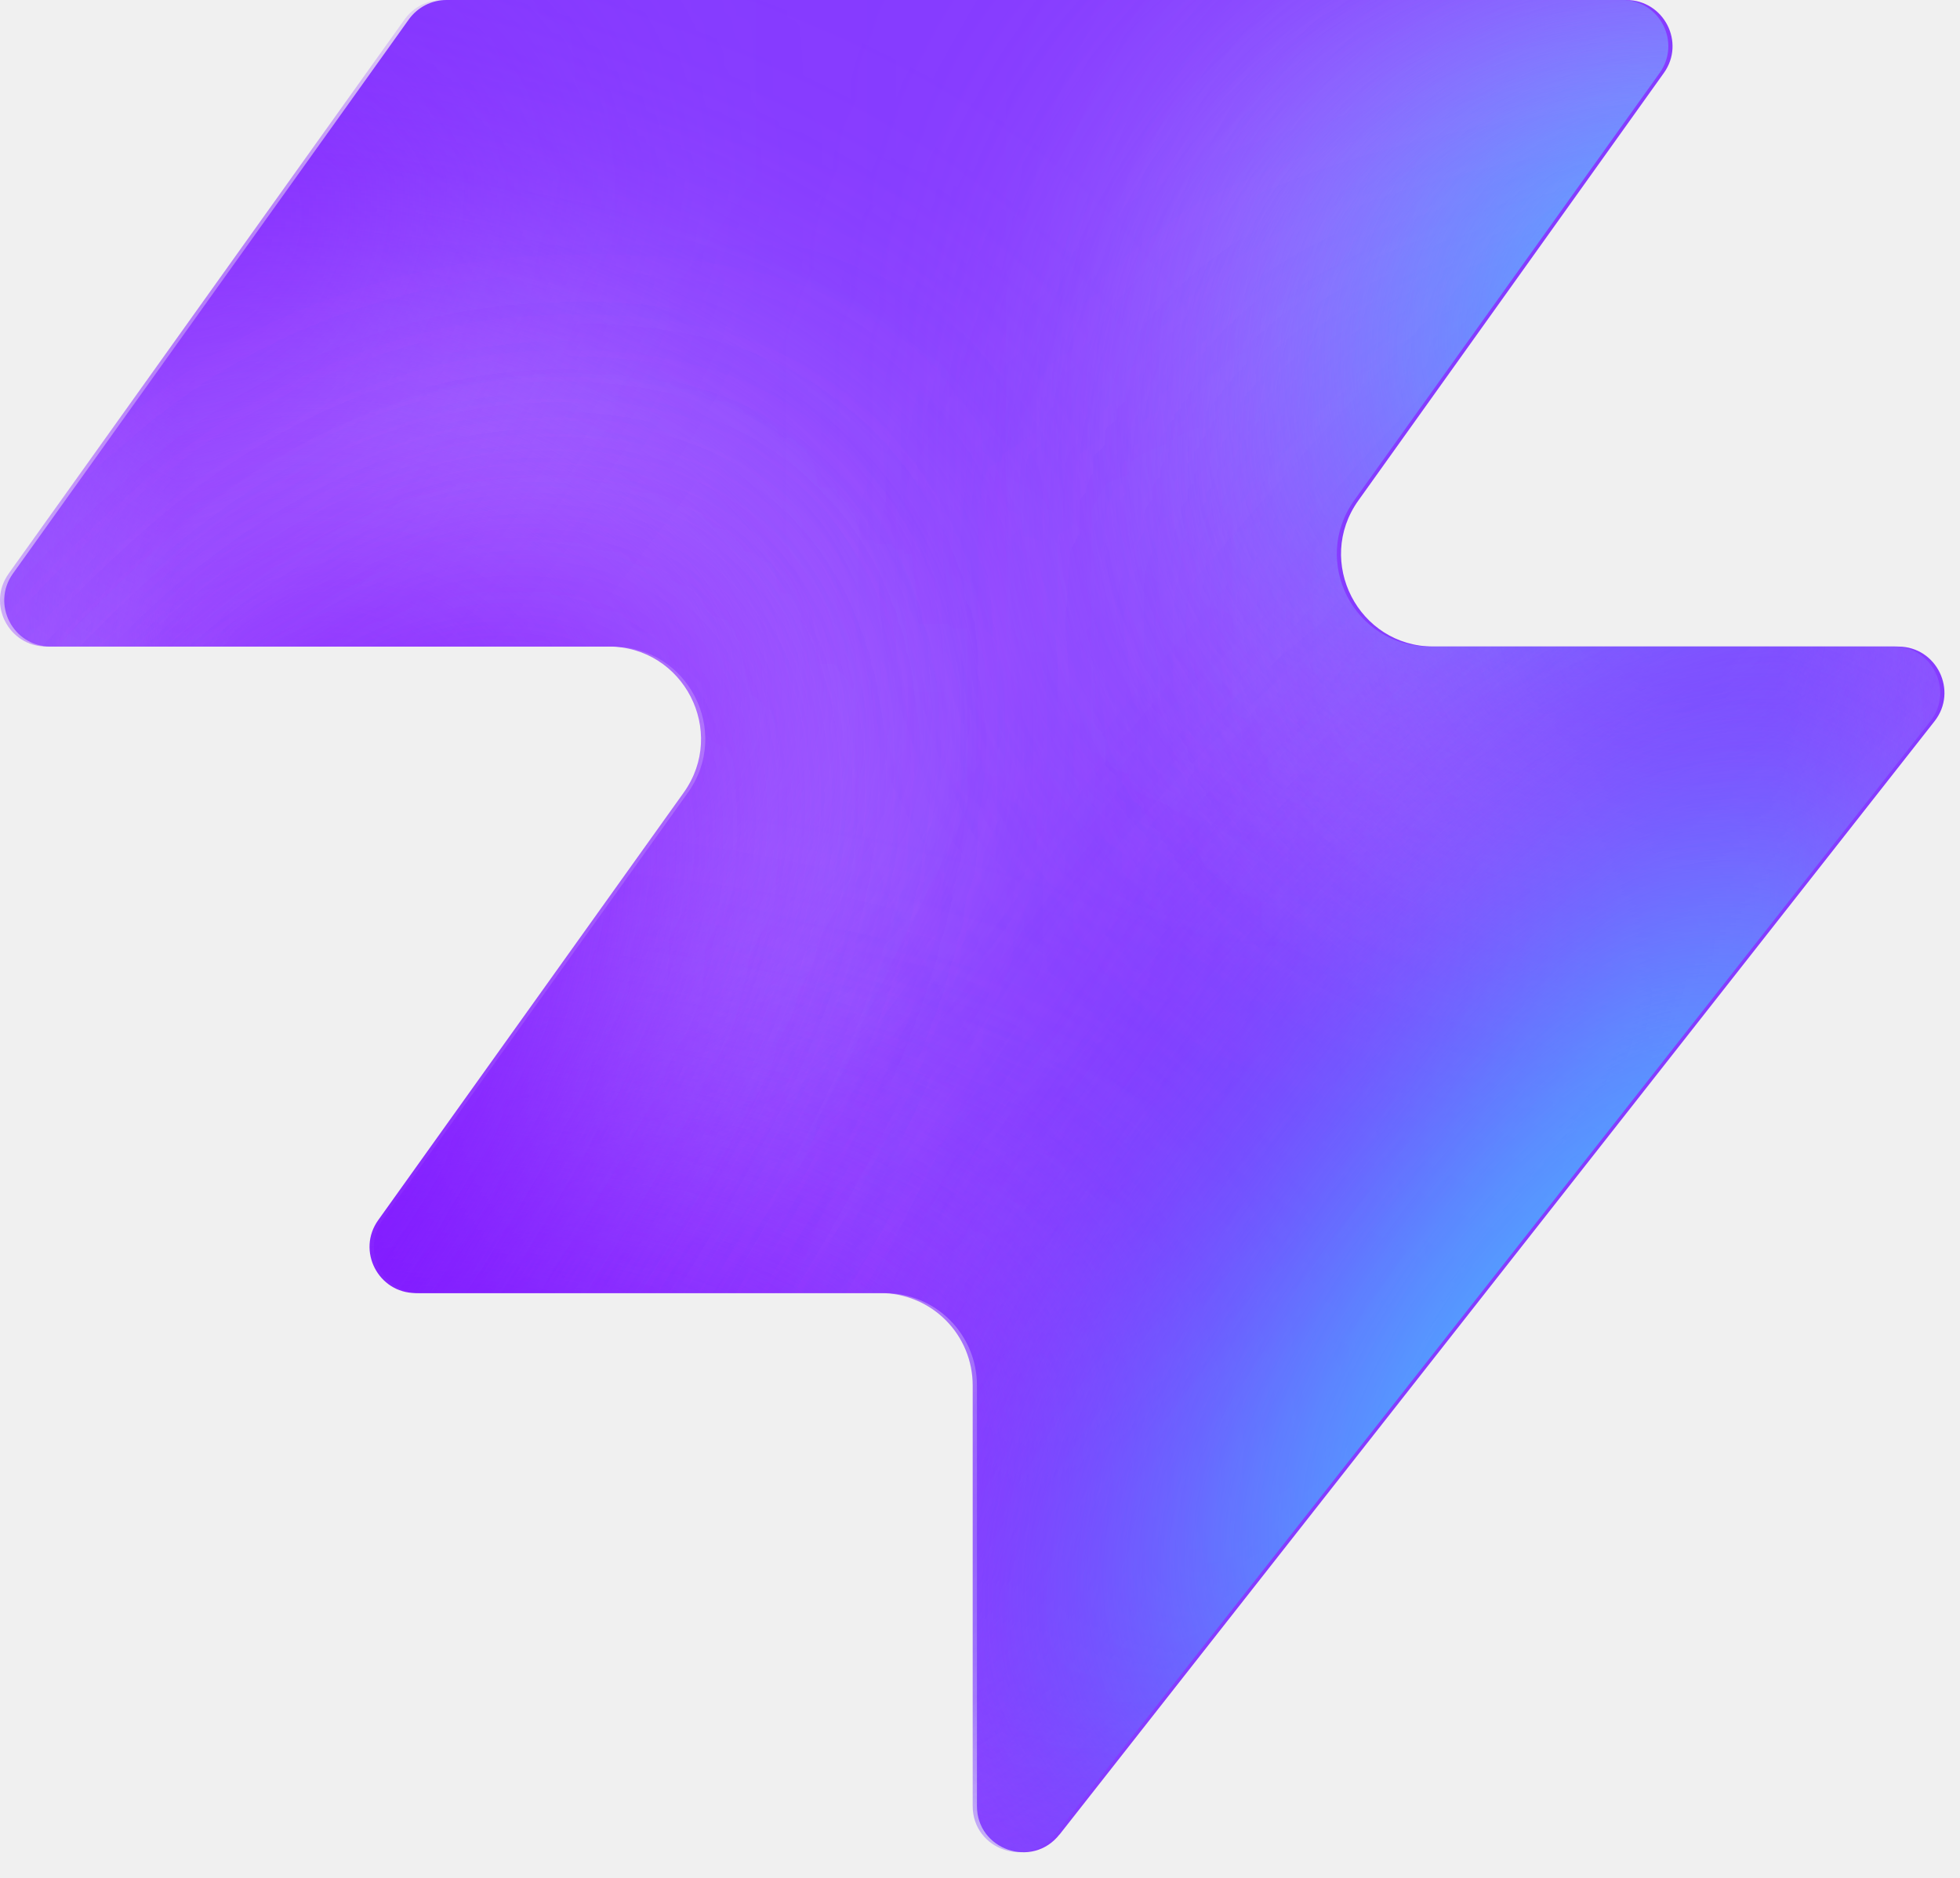
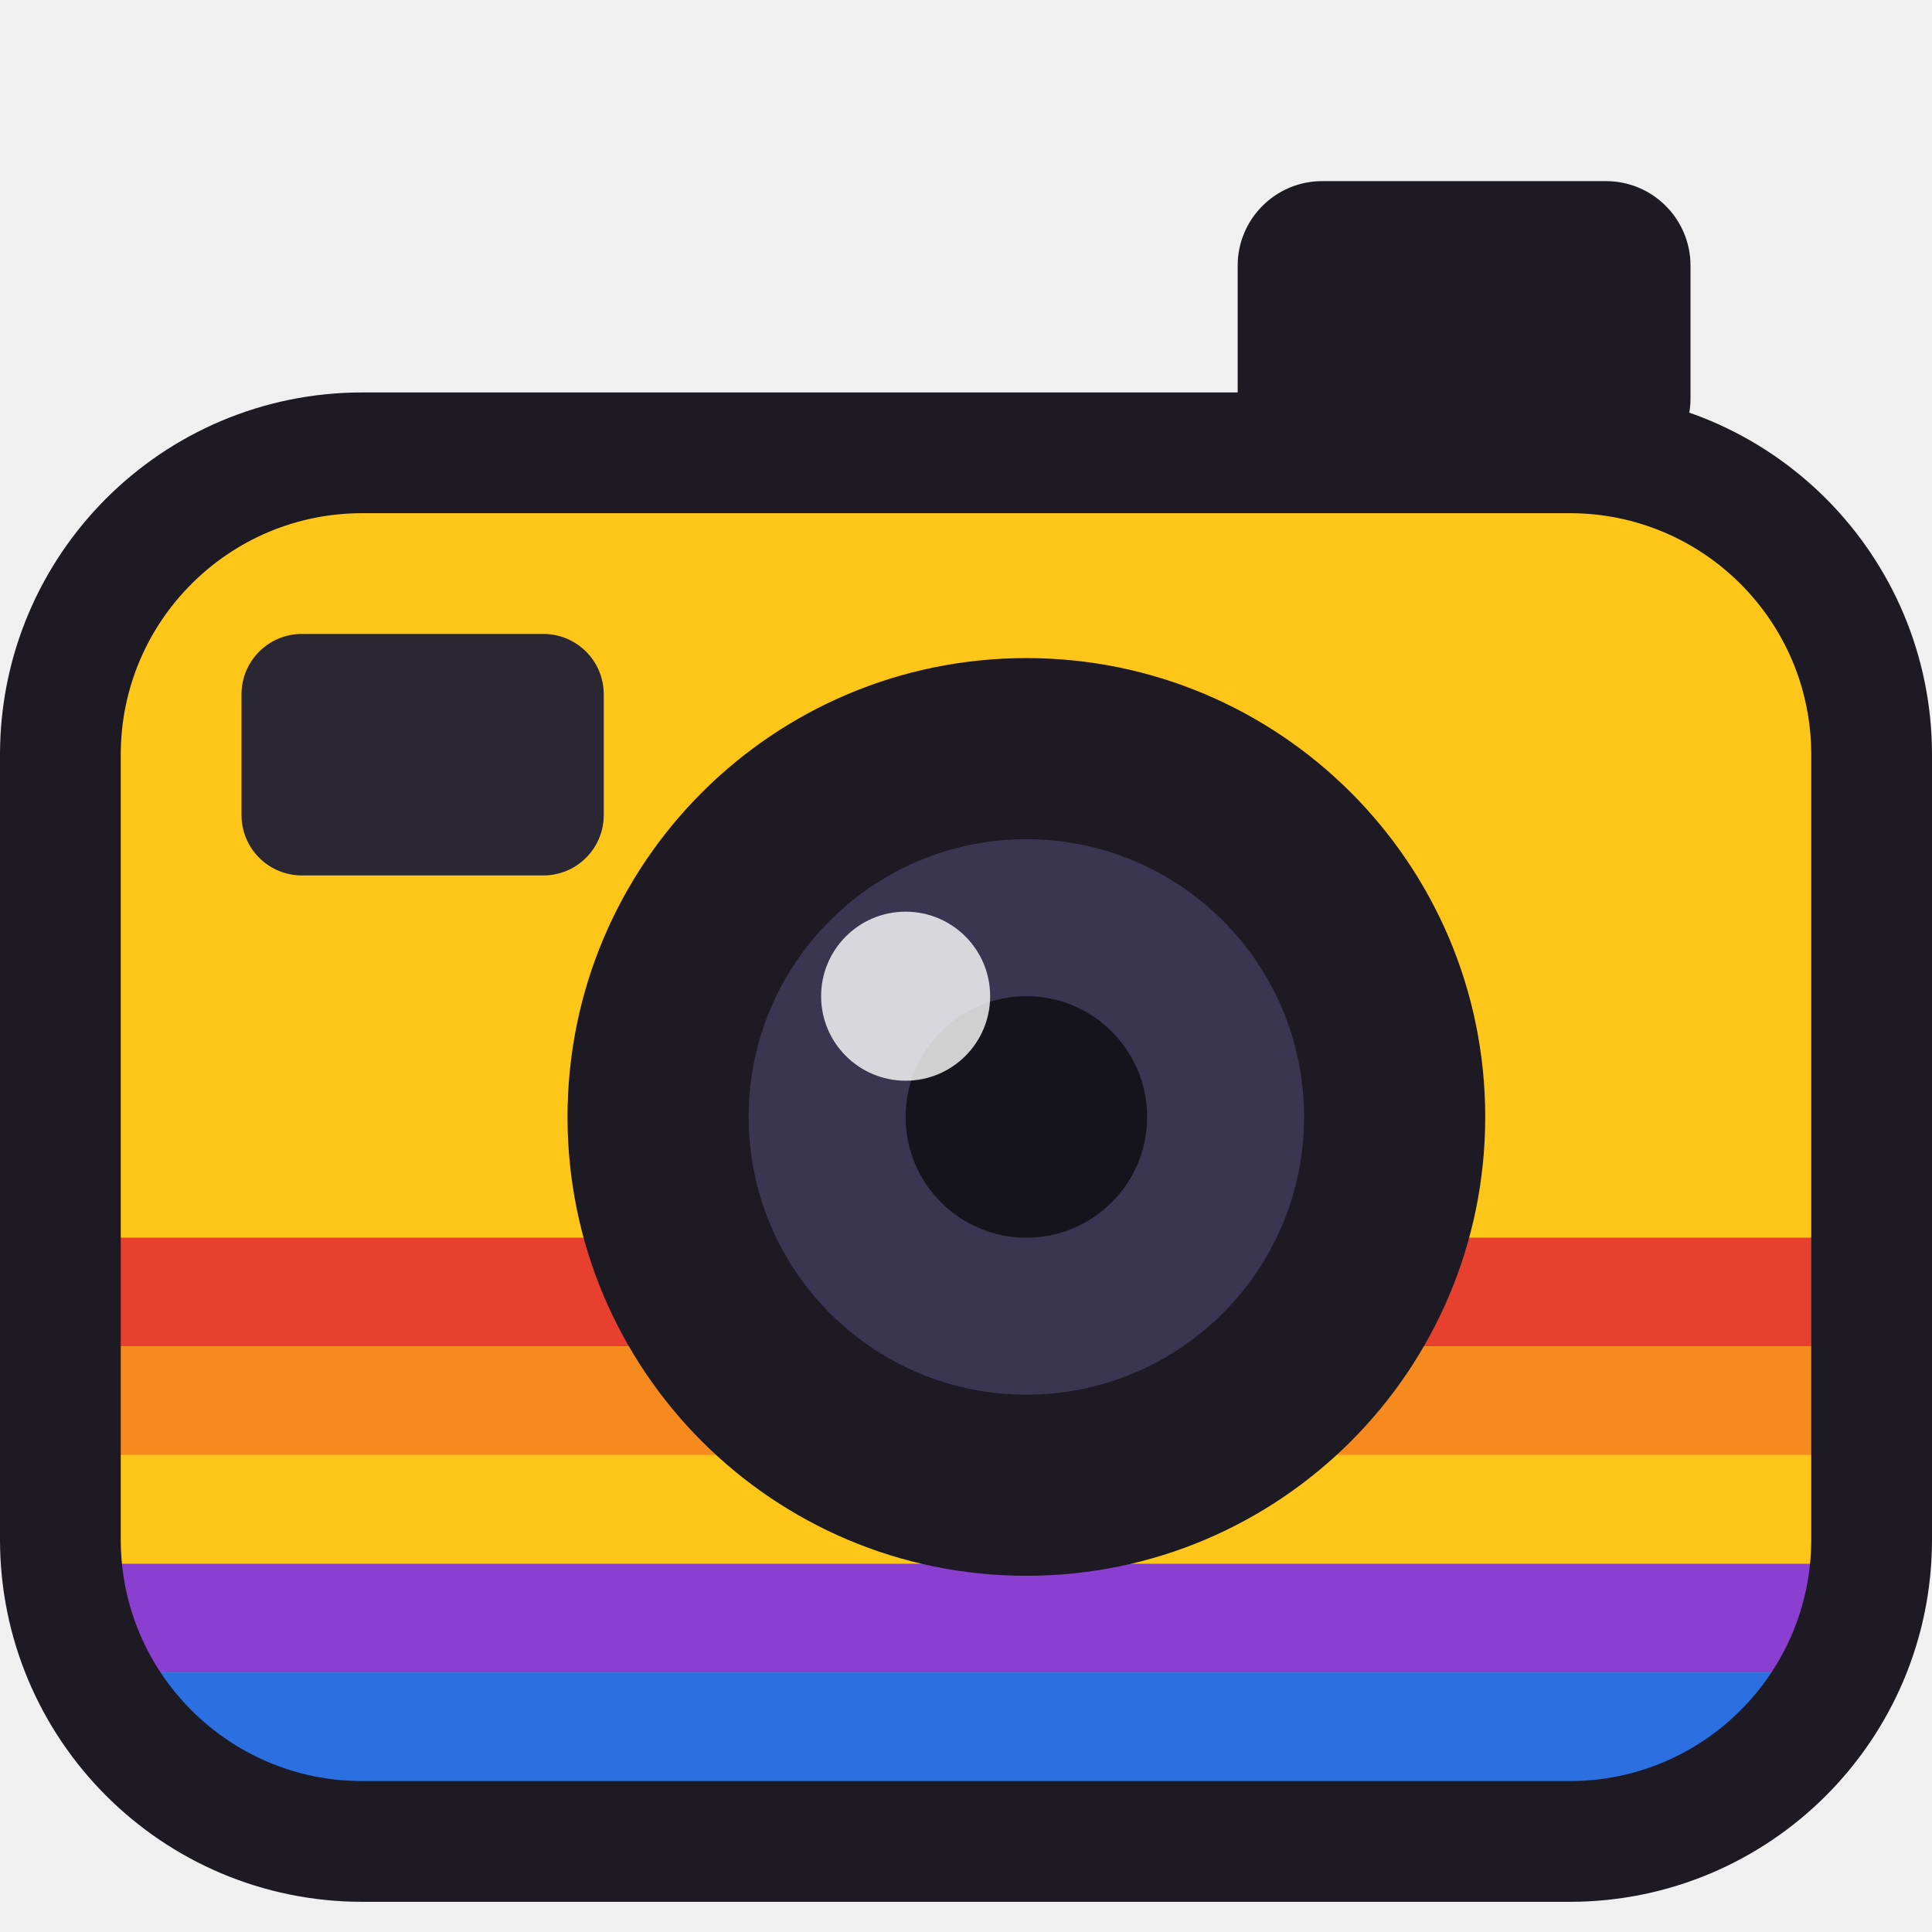
- <svg xmlns="http://www.w3.org/2000/svg" width="48" height="46" fill="none" viewBox="0 0 48 46">
-   <path fill="#863bff" d="M25.946 44.938c-.664.845-2.021.375-2.021-.698V33.937a2.26 2.26 0 0 0-2.262-2.262H10.287c-.92 0-1.456-1.04-.92-1.788l7.48-10.471c1.07-1.497 0-3.578-1.842-3.578H1.237c-.92 0-1.456-1.04-.92-1.788L10.013.474c.214-.297.556-.474.92-.474h28.894c.92 0 1.456 1.04.92 1.788l-7.48 10.471c-1.07 1.498 0 3.579 1.842 3.579h11.377c.943 0 1.473 1.088.89 1.83L25.947 44.94z" style="fill:#863bff;fill:color(display-p3 .525 .23 1);fill-opacity:1" />
-   <mask id="a" width="48" height="46" x="0" y="0" maskUnits="userSpaceOnUse" style="mask-type:alpha">
-     <path fill="#000" d="M25.842 44.938c-.664.844-2.021.375-2.021-.698V33.937a2.26 2.26 0 0 0-2.262-2.262H10.183c-.92 0-1.456-1.04-.92-1.788l7.48-10.471c1.07-1.498 0-3.579-1.842-3.579H1.133c-.92 0-1.456-1.04-.92-1.787L9.91.473c.214-.297.556-.474.92-.474h28.894c.92 0 1.456 1.04.92 1.788l-7.48 10.471c-1.07 1.498 0 3.578 1.842 3.578h11.377c.943 0 1.473 1.088.89 1.832L25.843 44.94z" style="fill:#000;fill-opacity:1" />
-   </mask>
-   <g mask="url(#a)">
-     <g filter="url(#b)">
-       <ellipse cx="5.508" cy="14.704" fill="#ede6ff" rx="5.508" ry="14.704" style="fill:#ede6ff;fill:color(display-p3 .927 .903 1);fill-opacity:1" transform="matrix(.00324 1 1 -.00324 -4.47 31.516)" />
-     </g>
-     <g filter="url(#c)">
-       <ellipse cx="10.399" cy="29.851" fill="#ede6ff" rx="10.399" ry="29.851" style="fill:#ede6ff;fill:color(display-p3 .927 .903 1);fill-opacity:1" transform="matrix(.00324 1 1 -.00324 -39.328 7.883)" />
-     </g>
-     <g filter="url(#d)">
-       <ellipse cx="5.508" cy="30.487" fill="#7e14ff" rx="5.508" ry="30.487" style="fill:#7e14ff;fill:color(display-p3 .492 .077 1);fill-opacity:1" transform="rotate(89.814 -25.913 -14.639)scale(1 -1)" />
-     </g>
-     <g filter="url(#e)">
-       <ellipse cx="5.508" cy="30.599" fill="#7e14ff" rx="5.508" ry="30.599" style="fill:#7e14ff;fill:color(display-p3 .492 .077 1);fill-opacity:1" transform="rotate(89.814 -32.644 -3.334)scale(1 -1)" />
-     </g>
-     <g filter="url(#f)">
-       <ellipse cx="5.508" cy="30.599" fill="#7e14ff" rx="5.508" ry="30.599" style="fill:#7e14ff;fill:color(display-p3 .492 .077 1);fill-opacity:1" transform="matrix(.00324 1 1 -.00324 -34.34 30.47)" />
-     </g>
-     <g filter="url(#g)">
-       <ellipse cx="14.072" cy="22.078" fill="#ede6ff" rx="14.072" ry="22.078" style="fill:#ede6ff;fill:color(display-p3 .927 .903 1);fill-opacity:1" transform="rotate(93.35 24.506 48.493)scale(-1 1)" />
-     </g>
-     <g filter="url(#h)">
-       <ellipse cx="3.47" cy="21.501" fill="#7e14ff" rx="3.47" ry="21.501" style="fill:#7e14ff;fill:color(display-p3 .492 .077 1);fill-opacity:1" transform="rotate(89.009 28.708 47.59)scale(-1 1)" />
-     </g>
-     <g filter="url(#i)">
-       <ellipse cx="3.47" cy="21.501" fill="#7e14ff" rx="3.47" ry="21.501" style="fill:#7e14ff;fill:color(display-p3 .492 .077 1);fill-opacity:1" transform="rotate(89.009 28.708 47.59)scale(-1 1)" />
-     </g>
-     <g filter="url(#j)">
-       <ellipse cx=".387" cy="8.972" fill="#7e14ff" rx="4.407" ry="29.108" style="fill:#7e14ff;fill:color(display-p3 .492 .077 1);fill-opacity:1" transform="rotate(39.51 .387 8.972)" />
-     </g>
-     <g filter="url(#k)">
-       <ellipse cx="47.523" cy="-6.092" fill="#7e14ff" rx="4.407" ry="29.108" style="fill:#7e14ff;fill:color(display-p3 .492 .077 1);fill-opacity:1" transform="rotate(37.892 47.523 -6.092)" />
-     </g>
-     <g filter="url(#l)">
-       <ellipse cx="41.412" cy="6.333" fill="#47bfff" rx="5.971" ry="9.665" style="fill:#47bfff;fill:color(display-p3 .28 .748 1);fill-opacity:1" transform="rotate(37.892 41.412 6.333)" />
-     </g>
-     <g filter="url(#m)">
-       <ellipse cx="-1.879" cy="38.332" fill="#7e14ff" rx="4.407" ry="29.108" style="fill:#7e14ff;fill:color(display-p3 .492 .077 1);fill-opacity:1" transform="rotate(37.892 -1.88 38.332)" />
-     </g>
-     <g filter="url(#n)">
-       <ellipse cx="-1.879" cy="38.332" fill="#7e14ff" rx="4.407" ry="29.108" style="fill:#7e14ff;fill:color(display-p3 .492 .077 1);fill-opacity:1" transform="rotate(37.892 -1.88 38.332)" />
-     </g>
-     <g filter="url(#o)">
-       <ellipse cx="35.651" cy="29.907" fill="#7e14ff" rx="4.407" ry="29.108" style="fill:#7e14ff;fill:color(display-p3 .492 .077 1);fill-opacity:1" transform="rotate(37.892 35.651 29.907)" />
-     </g>
-     <g filter="url(#p)">
-       <ellipse cx="38.418" cy="32.4" fill="#47bfff" rx="5.971" ry="15.297" style="fill:#47bfff;fill:color(display-p3 .28 .748 1);fill-opacity:1" transform="rotate(37.892 38.418 32.4)" />
-     </g>
+ <svg xmlns="http://www.w3.org/2000/svg" viewBox="0 0 32 32">
+   <defs>
+     <clipPath id="b">
+       <rect x="1" y="7.5" width="30" height="23" rx="5" />
+     </clipPath>
+   </defs>
+   <rect x="20.5" y="3" width="7.5" height="5" rx="1.4" fill="#1d1a24" />
+   <rect x="1" y="7.5" width="30" height="23" rx="5" fill="#ffc61a" />
+   <g clip-path="url(#b)">
+     <rect x="0" y="20.5" width="32" height="1.8" fill="#e8402f" />
+     <rect x="0" y="22.3" width="32" height="1.8" fill="#f68a1e" />
+     <rect x="0" y="24.1" width="32" height="1.8" fill="#ffc61a" />
+     <rect x="0" y="25.9" width="32" height="1.8" fill="#8a3fd1" />
+     <rect x="0" y="27.7" width="32" height="2.8" fill="#2c6fe0" />
  </g>
-   <defs>
-     <filter id="b" width="60.045" height="41.654" x="-19.77" y="16.149" color-interpolation-filters="sRGB" filterUnits="userSpaceOnUse">
-       <feFlood flood-opacity="0" result="BackgroundImageFix" />
-       <feBlend in="SourceGraphic" in2="BackgroundImageFix" result="shape" />
-       <feGaussianBlur result="effect1_foregroundBlur_2002_17158" stdDeviation="7.659" />
-     </filter>
-     <filter id="c" width="90.34" height="51.437" x="-54.613" y="-7.533" color-interpolation-filters="sRGB" filterUnits="userSpaceOnUse">
-       <feFlood flood-opacity="0" result="BackgroundImageFix" />
-       <feBlend in="SourceGraphic" in2="BackgroundImageFix" result="shape" />
-       <feGaussianBlur result="effect1_foregroundBlur_2002_17158" stdDeviation="7.659" />
-     </filter>
-     <filter id="d" width="79.355" height="29.4" x="-49.64" y="2.03" color-interpolation-filters="sRGB" filterUnits="userSpaceOnUse">
-       <feFlood flood-opacity="0" result="BackgroundImageFix" />
-       <feBlend in="SourceGraphic" in2="BackgroundImageFix" result="shape" />
-       <feGaussianBlur result="effect1_foregroundBlur_2002_17158" stdDeviation="4.596" />
-     </filter>
-     <filter id="e" width="79.579" height="29.4" x="-45.045" y="20.029" color-interpolation-filters="sRGB" filterUnits="userSpaceOnUse">
-       <feFlood flood-opacity="0" result="BackgroundImageFix" />
-       <feBlend in="SourceGraphic" in2="BackgroundImageFix" result="shape" />
-       <feGaussianBlur result="effect1_foregroundBlur_2002_17158" stdDeviation="4.596" />
-     </filter>
-     <filter id="f" width="79.579" height="29.4" x="-43.513" y="21.178" color-interpolation-filters="sRGB" filterUnits="userSpaceOnUse">
-       <feFlood flood-opacity="0" result="BackgroundImageFix" />
-       <feBlend in="SourceGraphic" in2="BackgroundImageFix" result="shape" />
-       <feGaussianBlur result="effect1_foregroundBlur_2002_17158" stdDeviation="4.596" />
-     </filter>
-     <filter id="g" width="74.749" height="58.852" x="15.756" y="-17.901" color-interpolation-filters="sRGB" filterUnits="userSpaceOnUse">
-       <feFlood flood-opacity="0" result="BackgroundImageFix" />
-       <feBlend in="SourceGraphic" in2="BackgroundImageFix" result="shape" />
-       <feGaussianBlur result="effect1_foregroundBlur_2002_17158" stdDeviation="7.659" />
-     </filter>
-     <filter id="h" width="61.377" height="25.362" x="23.548" y="2.284" color-interpolation-filters="sRGB" filterUnits="userSpaceOnUse">
-       <feFlood flood-opacity="0" result="BackgroundImageFix" />
-       <feBlend in="SourceGraphic" in2="BackgroundImageFix" result="shape" />
-       <feGaussianBlur result="effect1_foregroundBlur_2002_17158" stdDeviation="4.596" />
-     </filter>
-     <filter id="i" width="61.377" height="25.362" x="23.548" y="2.284" color-interpolation-filters="sRGB" filterUnits="userSpaceOnUse">
-       <feFlood flood-opacity="0" result="BackgroundImageFix" />
-       <feBlend in="SourceGraphic" in2="BackgroundImageFix" result="shape" />
-       <feGaussianBlur result="effect1_foregroundBlur_2002_17158" stdDeviation="4.596" />
-     </filter>
-     <filter id="j" width="56.045" height="63.649" x="-27.636" y="-22.853" color-interpolation-filters="sRGB" filterUnits="userSpaceOnUse">
-       <feFlood flood-opacity="0" result="BackgroundImageFix" />
-       <feBlend in="SourceGraphic" in2="BackgroundImageFix" result="shape" />
-       <feGaussianBlur result="effect1_foregroundBlur_2002_17158" stdDeviation="4.596" />
-     </filter>
-     <filter id="k" width="54.814" height="64.646" x="20.116" y="-38.415" color-interpolation-filters="sRGB" filterUnits="userSpaceOnUse">
-       <feFlood flood-opacity="0" result="BackgroundImageFix" />
-       <feBlend in="SourceGraphic" in2="BackgroundImageFix" result="shape" />
-       <feGaussianBlur result="effect1_foregroundBlur_2002_17158" stdDeviation="4.596" />
-     </filter>
-     <filter id="l" width="33.541" height="35.313" x="24.641" y="-11.323" color-interpolation-filters="sRGB" filterUnits="userSpaceOnUse">
-       <feFlood flood-opacity="0" result="BackgroundImageFix" />
-       <feBlend in="SourceGraphic" in2="BackgroundImageFix" result="shape" />
-       <feGaussianBlur result="effect1_foregroundBlur_2002_17158" stdDeviation="4.596" />
-     </filter>
-     <filter id="m" width="54.814" height="64.646" x="-29.286" y="6.009" color-interpolation-filters="sRGB" filterUnits="userSpaceOnUse">
-       <feFlood flood-opacity="0" result="BackgroundImageFix" />
-       <feBlend in="SourceGraphic" in2="BackgroundImageFix" result="shape" />
-       <feGaussianBlur result="effect1_foregroundBlur_2002_17158" stdDeviation="4.596" />
-     </filter>
-     <filter id="n" width="54.814" height="64.646" x="-29.286" y="6.009" color-interpolation-filters="sRGB" filterUnits="userSpaceOnUse">
-       <feFlood flood-opacity="0" result="BackgroundImageFix" />
-       <feBlend in="SourceGraphic" in2="BackgroundImageFix" result="shape" />
-       <feGaussianBlur result="effect1_foregroundBlur_2002_17158" stdDeviation="4.596" />
-     </filter>
-     <filter id="o" width="54.814" height="64.646" x="8.244" y="-2.416" color-interpolation-filters="sRGB" filterUnits="userSpaceOnUse">
-       <feFlood flood-opacity="0" result="BackgroundImageFix" />
-       <feBlend in="SourceGraphic" in2="BackgroundImageFix" result="shape" />
-       <feGaussianBlur result="effect1_foregroundBlur_2002_17158" stdDeviation="4.596" />
-     </filter>
-     <filter id="p" width="39.409" height="43.623" x="18.713" y="10.588" color-interpolation-filters="sRGB" filterUnits="userSpaceOnUse">
-       <feFlood flood-opacity="0" result="BackgroundImageFix" />
-       <feBlend in="SourceGraphic" in2="BackgroundImageFix" result="shape" />
-       <feGaussianBlur result="effect1_foregroundBlur_2002_17158" stdDeviation="4.596" />
-     </filter>
-   </defs>
+   <rect x="1" y="7.5" width="30" height="23" rx="5" fill="none" stroke="#1d1a24" stroke-width="2" />
+   <rect x="4" y="10.5" width="6" height="4" rx="1" fill="#2a2733" />
+   <circle cx="17" cy="18.5" r="7.6" fill="#1d1a24" />
+   <circle cx="17" cy="18.5" r="4.6" fill="#3a3550" />
+   <circle cx="17" cy="18.5" r="2" fill="#15131b" />
+   <circle cx="15" cy="16.5" r="1.4" fill="#fff" opacity="0.8" />
</svg>
